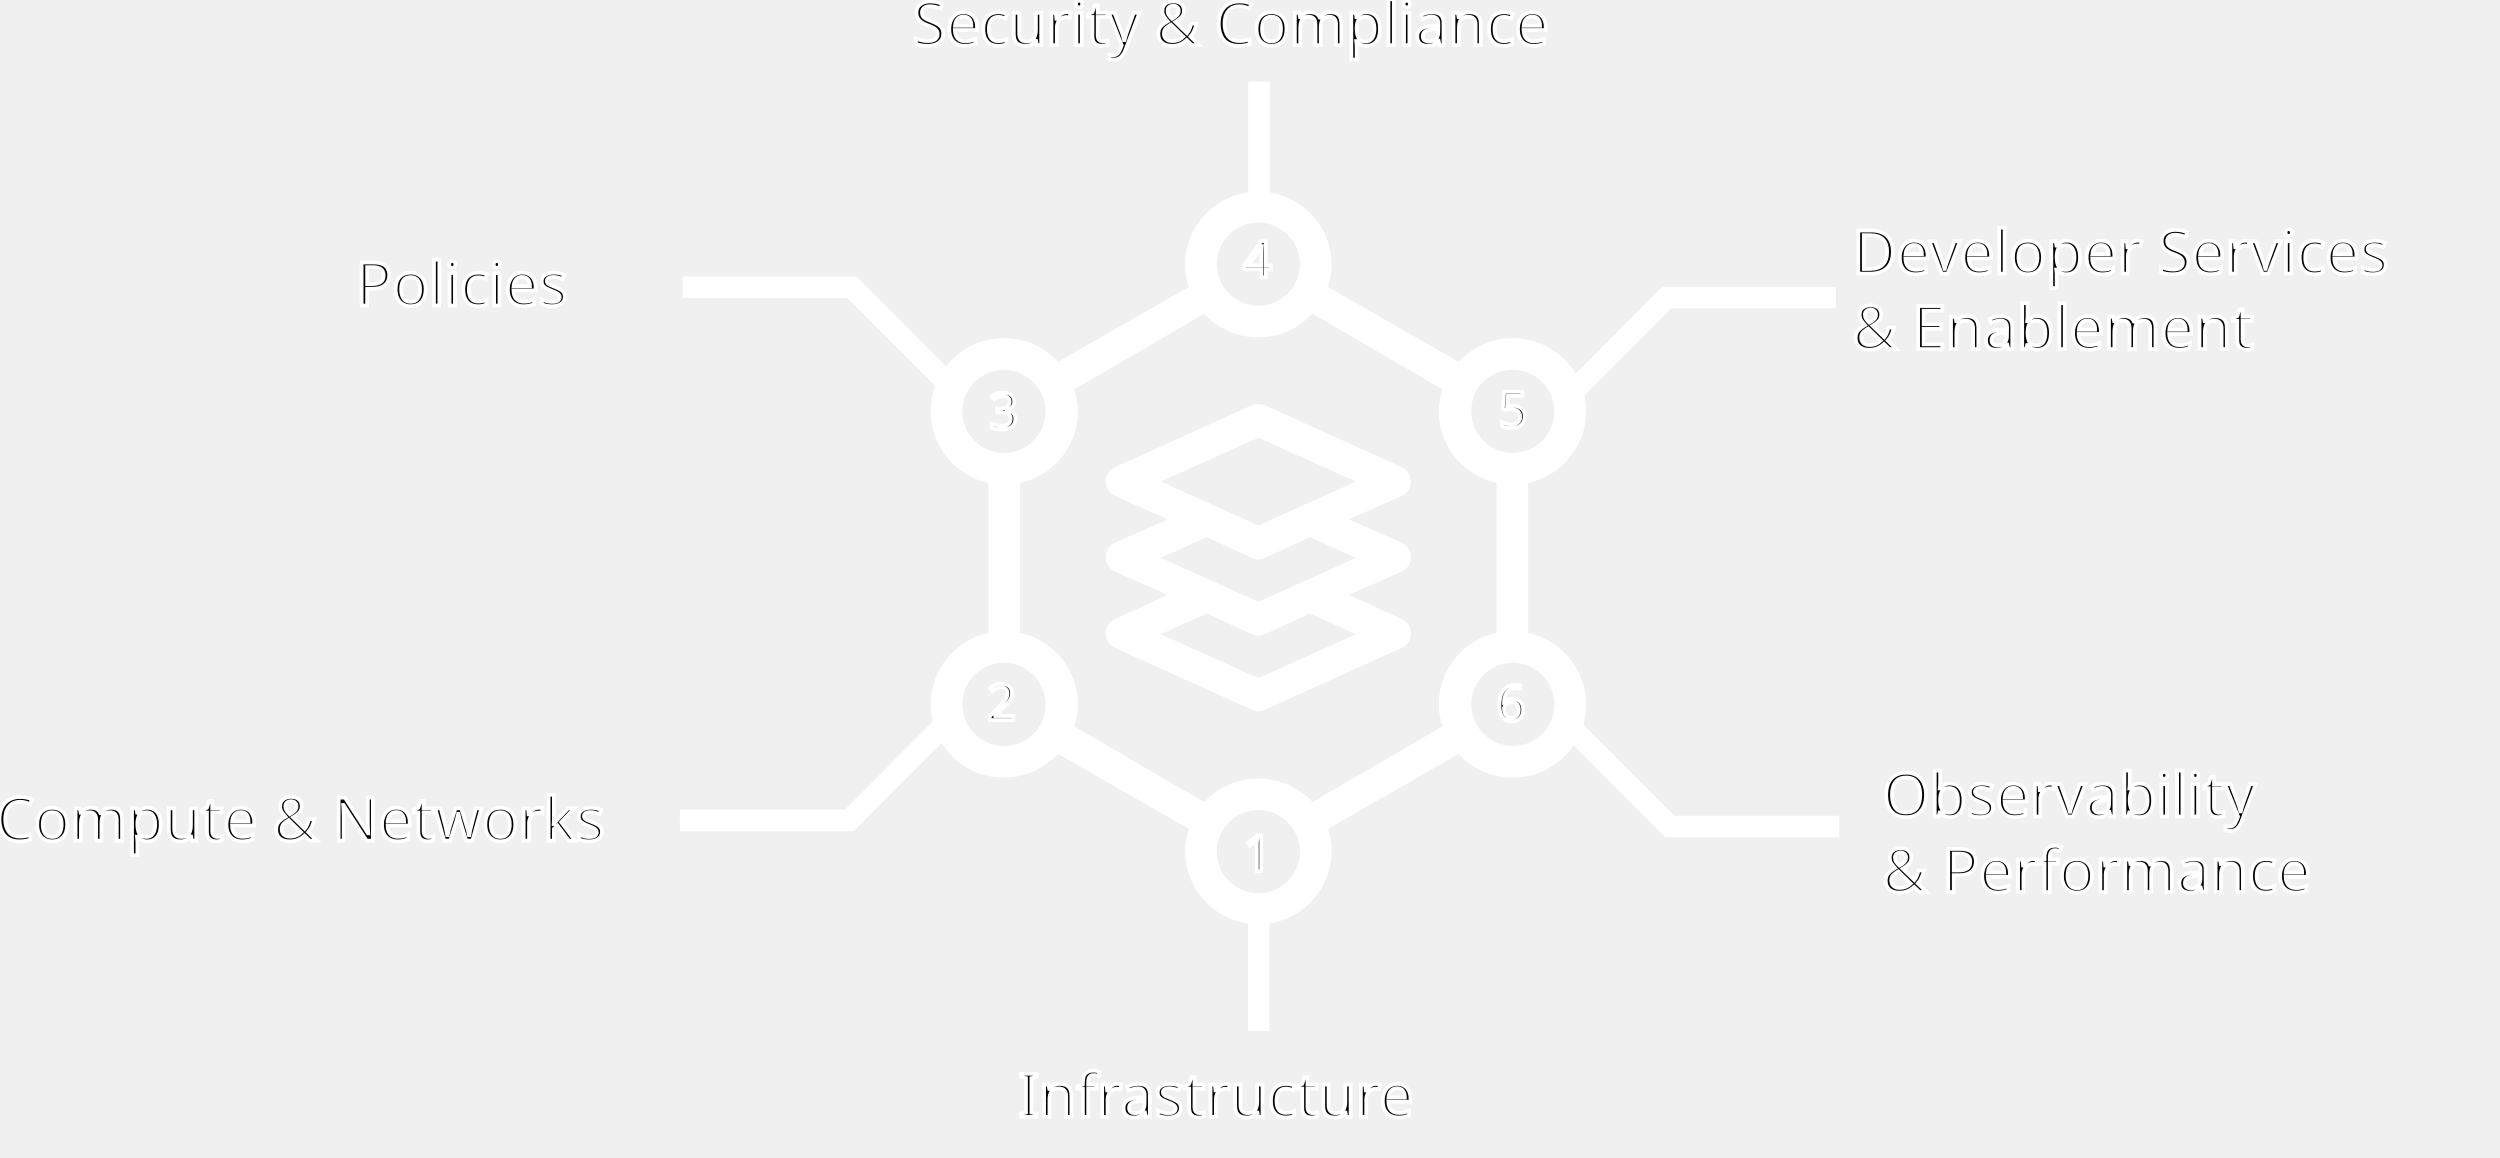
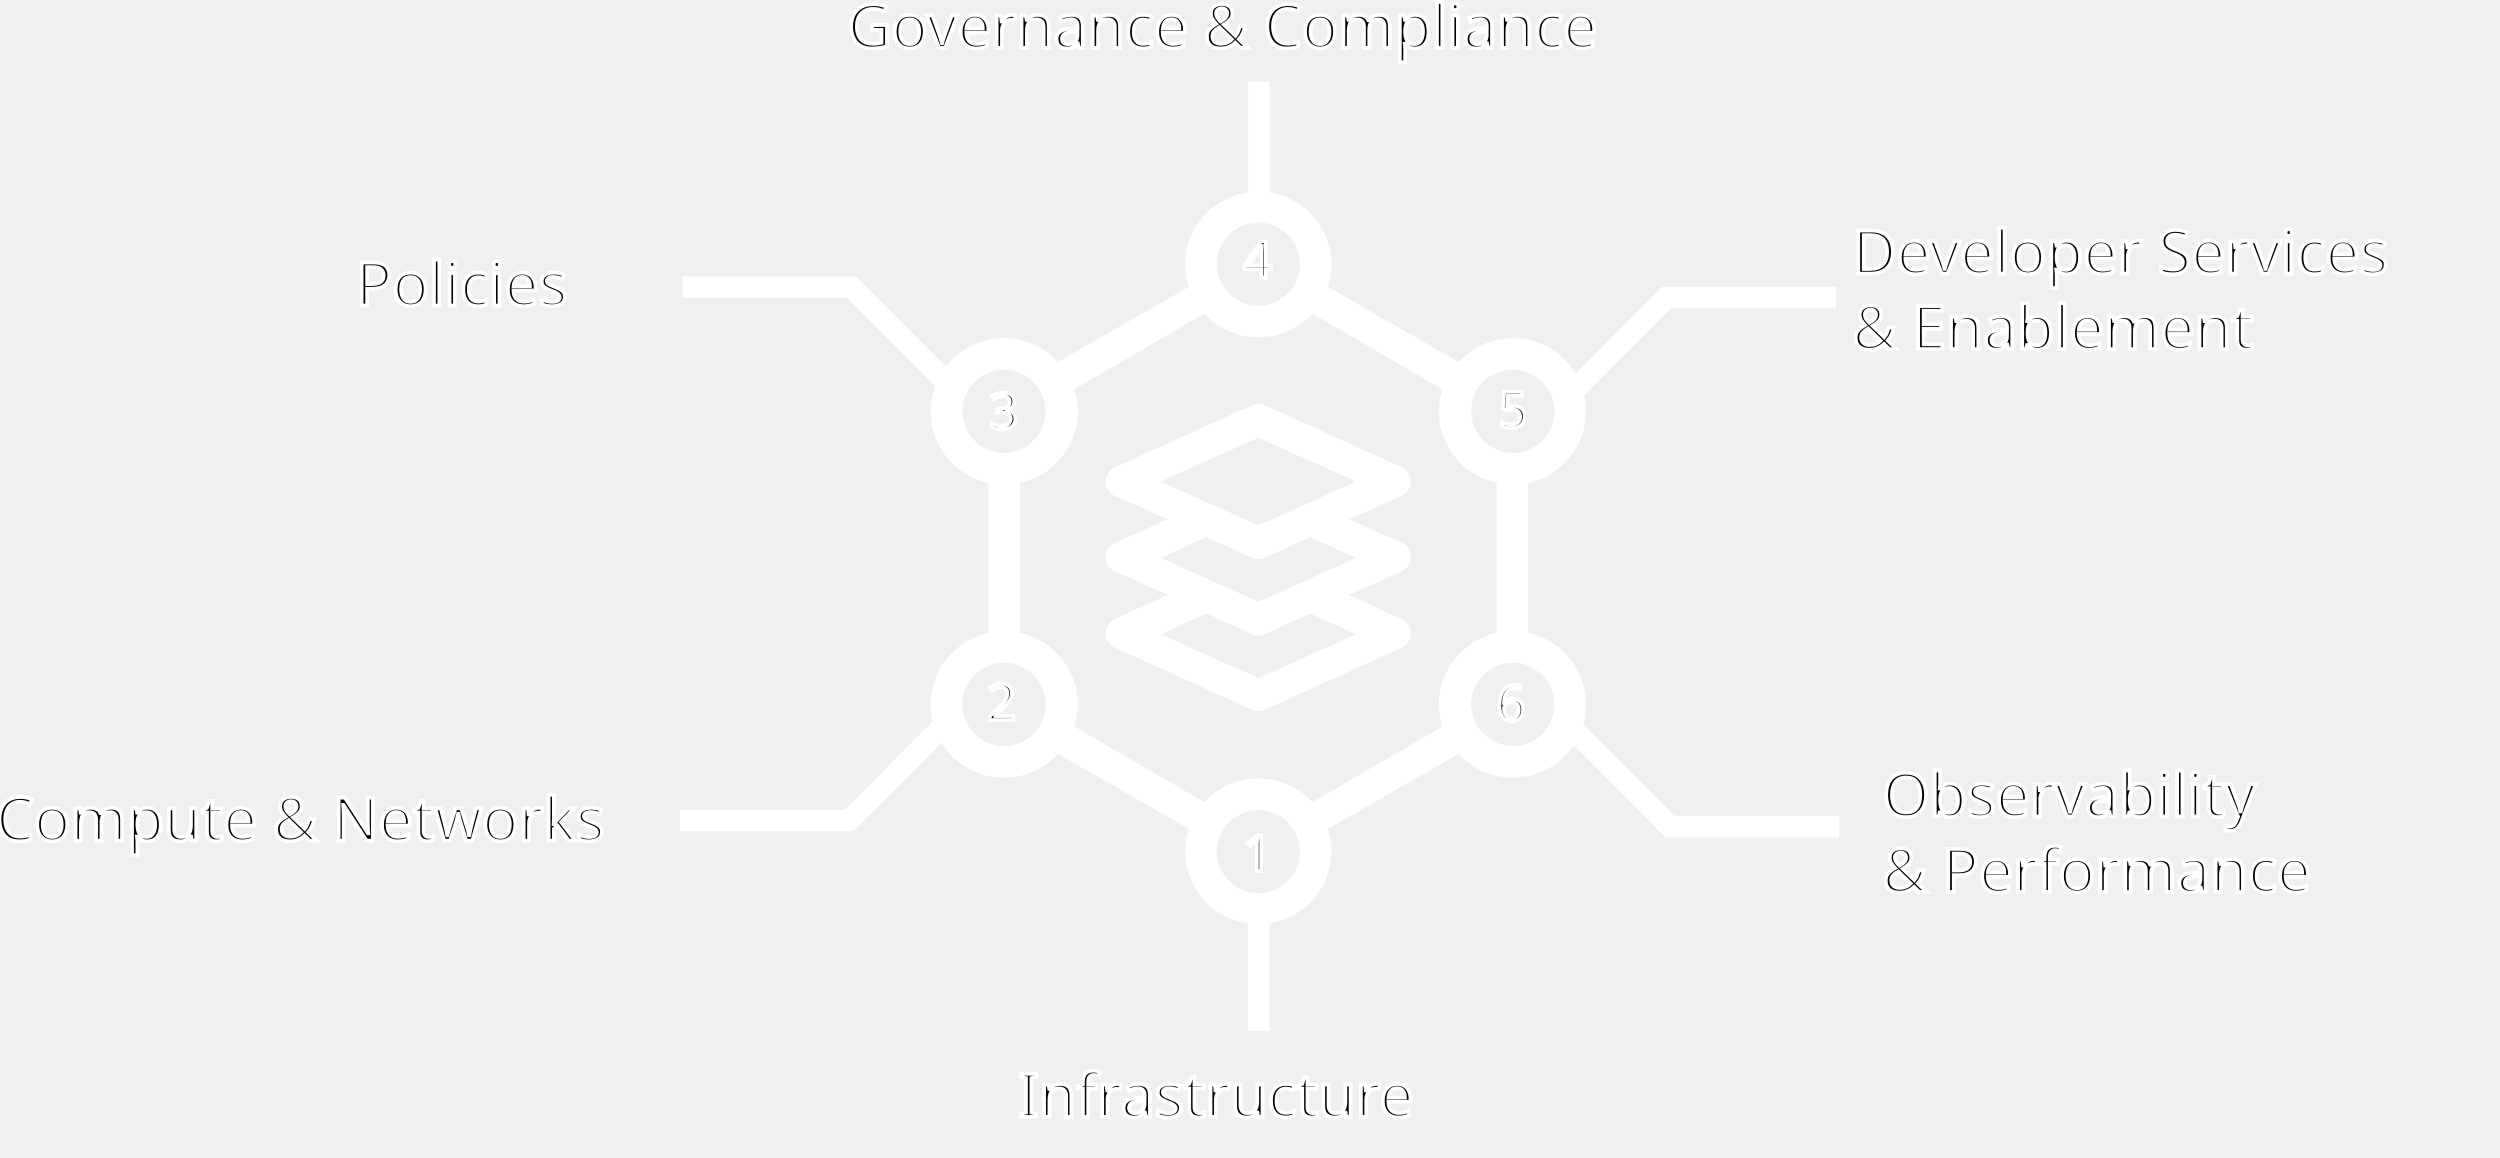
<svg xmlns="http://www.w3.org/2000/svg" width="496.824pt" height="230.1pt" version="1.1" viewBox="0 0 496.824 230.1" id="svg2">
  <defs id="defs2" />
  <g id="path2" style="stroke-width:7.238;stroke-dasharray:none;fill:#ffffff;fill-opacity:1">
    <path style="color:#000000;fill:#ffffff;stroke-width:7.238;stroke-dasharray:none;fill-opacity:1" d="m 280.257,95.7 c 0,-1.226 -0.766,-2.298 -1.839,-2.758 l -27.122,-12.259 c -0.766,-0.306 -1.686,-0.306 -2.451,0 l -27.122,12.259 c -1.073,0.459 -1.839,1.533 -1.839,2.758 0,1.226 0.766,2.298 1.839,2.758 l 10.726,4.75 -10.726,4.75 c -1.073,0.459 -1.839,1.533 -1.839,2.758 0,1.226 0.766,2.298 1.839,2.758 l 10.726,4.75 -10.726,4.903 c -1.073,0.459 -1.839,1.533 -1.839,2.758 0,1.226 0.766,2.298 1.839,2.758 l 27.122,12.259 c 0.459,0.153 0.766,0.306 1.226,0.306 0.459,0 0.919,-0.153 1.226,-0.306 l 27.122,-12.259 c 1.073,-0.459 1.839,-1.533 1.839,-2.758 0,-1.226 -0.766,-2.298 -1.839,-2.758 l -10.726,-4.903 10.726,-4.75 c 1.073,-0.459 1.839,-1.533 1.839,-2.758 0,-1.226 -0.766,-2.298 -1.839,-2.758 l -10.726,-4.75 10.726,-4.75 c 1.072,-0.459 1.838,-1.533 1.838,-2.758 z m -10.42,30.341 -19.766,8.887 -19.766,-8.887 9.5,-4.29 9.04,4.137 c 0.459,0.153 0.766,0.306 1.226,0.306 0.459,0 0.919,-0.153 1.226,-0.306 l 9.04,-4.137 z m 0,-15.17 -19.766,8.887 -19.766,-8.887 9.5,-4.29 9.04,4.137 c 0.459,0.153 0.766,0.306 1.226,0.306 0.459,0 0.919,-0.153 1.226,-0.306 l 9.04,-4.137 z m -19.766,-6.282 -19.766,-8.887 19.766,-8.887 19.766,8.887 z" id="path3" />
    <path style="color:#000000;fill:#ffffff;stroke-width:7.238;stroke-dasharray:none;fill-opacity:1" d="m 248.787,80.545 -27.125,12.262 c -1.126,0.483 -1.928,1.606 -1.928,2.893 0,1.289 0.803,2.414 1.93,2.896 l 10.416,4.611 -10.418,4.613 c -1.126,0.483 -1.928,1.608 -1.928,2.895 0,1.289 0.803,2.414 1.93,2.896 l 10.42,4.613 -10.424,4.766 c -1.125,0.483 -1.926,1.607 -1.926,2.893 0,1.289 0.803,2.414 1.93,2.896 l 27.127,12.26 0.006,0.004 c 0.45,0.15 0.782,0.312 1.275,0.312 0.493,0 0.968,-0.16 1.293,-0.322 l 27.113,-12.254 0.002,-0.002 c 1.126,-0.483 1.928,-1.608 1.928,-2.895 0,-1.287 -0.801,-2.409 -1.926,-2.893 l -0.004,-0.002 -10.42,-4.764 10.42,-4.613 0.002,-0.002 c 1.126,-0.483 1.928,-1.608 1.928,-2.895 0,-1.288 -0.802,-2.412 -1.928,-2.895 h -0.002 l -10.416,-4.613 10.416,-4.611 0.002,-0.002 c 1.125,-0.483 1.926,-1.608 1.926,-2.895 v -0.148 h -0.045 c -0.064,-1.218 -0.804,-2.281 -1.881,-2.744 l -0.004,-0.002 -27.121,-12.26 h -0.004 c -0.804,-0.322 -1.758,-0.322 -2.562,0 z m 0.113,0.277 h 0.002 c 0.726,-0.29 1.61,-0.29 2.336,0 l 27.119,12.256 0.002,0.002 c 1.019,0.436 1.748,1.455 1.748,2.619 0,0.061 -0.047,0.106 -0.051,0.166 l -29.984,8.887 29.969,-8.838 c -0.09,1.064 -0.731,1.999 -1.68,2.406 h -0.002 l -11.035,4.887 11.035,4.887 0.002,0.002 c 1.019,0.436 1.748,1.455 1.748,2.619 0,1.163 -0.729,2.185 -1.748,2.621 h -0.002 l -11.031,4.885 11.031,5.041 0.002,0.002 c 1.019,0.436 1.748,1.455 1.748,2.619 0,1.163 -0.729,2.185 -1.748,2.621 h -0.002 l -27.125,12.262 h -0.004 c -0.29,0.144 -0.732,0.291 -1.158,0.291 -0.427,0 -0.71,-0.143 -1.178,-0.299 h -0.002 l -27.109,-12.254 h -0.002 c -1.019,-0.436 -1.748,-1.457 -1.748,-2.621 0,-1.163 0.729,-2.183 1.748,-2.619 l 0.002,-0.002 11.031,-5.041 -11.031,-4.885 h -0.002 c -1.019,-0.436 -1.748,-1.457 -1.748,-2.621 0,-1.163 0.729,-2.183 1.748,-2.619 l 0.002,-0.002 11.035,-4.887 -11.035,-4.887 h -0.002 c -1.019,-0.436 -1.748,-1.457 -1.748,-2.621 0,-1.163 0.729,-2.183 1.748,-2.619 l 0.002,-0.002 z m 1.172,23.93 0.06,-0.027 20.07,-9.023 -20.131,-9.051 -20.133,9.051 z m 0,-17.773 19.4,8.723 -19.4,8.723 -19.4,-8.723 z m -10.268,19.438 -9.863,4.455 20.131,9.051 20.129,-9.051 -0.303,-0.137 -9.561,-4.318 -9.105,4.166 -0.002,0.002 c -0.29,0.144 -0.734,0.291 -1.16,0.291 -0.427,0 -0.708,-0.143 -1.176,-0.299 h -0.002 z m 0,0.328 8.984,4.113 0.008,0.002 c 0.45,0.15 0.78,0.314 1.273,0.314 0.49,0 0.964,-0.159 1.289,-0.32 l 0.006,-0.002 8.973,-4.107 9.135,4.127 -19.4,8.723 -19.402,-8.723 z m 0,14.842 -9.863,4.455 20.131,9.051 20.129,-9.051 -0.303,-0.137 -9.561,-4.318 -9.105,4.166 -0.002,0.002 c -0.29,0.144 -0.734,0.291 -1.16,0.291 -0.427,0 -0.708,-0.143 -1.176,-0.299 h -0.002 z m 0,0.328 8.984,4.113 0.008,0.002 c 0.45,0.15 0.78,0.314 1.273,0.314 0.49,0 0.964,-0.159 1.289,-0.32 l 0.006,-0.002 8.973,-4.107 9.135,4.127 -19.4,8.723 -19.402,-8.723 z" id="path6" />
  </g>
  <path style="fill:none;stroke:#ffffff;stroke-width:4.276;stroke-linecap:butt;stroke-linejoin:miter;stroke-opacity:1" d="m 188.465,143.267 -19.719,19.779 h -33.642" id="path4" />
  <path style="fill:none;stroke:#ffffff;stroke-width:4.276;stroke-linecap:butt;stroke-linejoin:miter;stroke-opacity:1;stroke-dasharray:none" d="M 188.986,76.841 169.268,57.063 H 135.626" id="path4-6" />
  <path style="fill:none;stroke:#ffffff;stroke-width:4.276;stroke-linecap:butt;stroke-linejoin:miter;stroke-opacity:1" d="m 311.479,78.92 19.719,-19.779 h 33.642" id="path4-7" />
  <path style="fill:none;stroke:#ffffff;stroke-width:4.276;stroke-linecap:butt;stroke-linejoin:miter;stroke-opacity:1" d="m 312.136,144.483 19.719,19.779 h 33.642" id="path4-5" />
  <path style="fill:none;stroke:#ffffff;stroke-width:4.276;stroke-linecap:butt;stroke-linejoin:miter;stroke-opacity:1" d="m 250.159,181.361 v 23.531" id="path5" />
  <path style="fill:none;stroke:#ffffff;stroke-width:4.276;stroke-linecap:butt;stroke-linejoin:miter;stroke-opacity:1" d="m 250.194,16.212 v 23.531" id="path5-3" />
  <text xml:space="preserve" style="font-style:normal;font-variant:normal;font-weight:normal;font-stretch:normal;font-size:12px;line-height:1.25;font-family:'Lilex Nerd Font';-inkscape-font-specification:'Lilex Nerd Font, Normal';font-variant-ligatures:normal;font-variant-caps:normal;font-variant-numeric:normal;font-variant-east-asian:normal;fill:#000000;fill-opacity:1;stroke:#ffffff;stroke-width:0.75" x="202.409" y="221.956" id="text287">
    <tspan id="tspan287" style="font-style:normal;font-variant:normal;font-weight:normal;font-stretch:normal;font-size:12px;font-family:'Lilex Nerd Font';-inkscape-font-specification:'Lilex Nerd Font, Normal';font-variant-ligatures:normal;font-variant-caps:normal;font-variant-numeric:normal;font-variant-east-asian:normal;stroke-width:0.75;stroke:#ffffff" x="202.409" y="221.956">Infrastructure</tspan>
  </text>
  <text xml:space="preserve" style="font-style:normal;font-variant:normal;font-weight:normal;font-stretch:normal;font-size:12px;line-height:1.25;font-family:'Lilex Nerd Font';-inkscape-font-specification:'Lilex Nerd Font, Normal';font-variant-ligatures:normal;font-variant-caps:normal;font-variant-numeric:normal;font-variant-east-asian:normal;fill:#000000;fill-opacity:1;stroke:#ffffff;stroke-width:0.75" x="-0.84" y="167.076" id="text287-6">
    <tspan id="tspan287-0" style="font-style:normal;font-variant:normal;font-weight:normal;font-stretch:normal;font-size:12px;font-family:'Lilex Nerd Font';-inkscape-font-specification:'Lilex Nerd Font, Normal';font-variant-ligatures:normal;font-variant-caps:normal;font-variant-numeric:normal;font-variant-east-asian:normal;stroke-width:0.75;stroke:#ffffff" x="-0.84" y="167.076">Compute &amp; Networks</tspan>
  </text>
  <text xml:space="preserve" style="font-style:normal;font-variant:normal;font-weight:normal;font-stretch:normal;font-size:12px;line-height:1.25;font-family:'Lilex Nerd Font';-inkscape-font-specification:'Lilex Nerd Font, Normal';font-variant-ligatures:normal;font-variant-caps:normal;font-variant-numeric:normal;font-variant-east-asian:normal;fill:#000000;fill-opacity:1;stroke:#ffffff;stroke-width:0.75" x="70.71" y="60.727" id="text287-2">
    <tspan id="tspan287-7" style="font-style:normal;font-variant:normal;font-weight:normal;font-stretch:normal;font-size:12px;font-family:'Lilex Nerd Font';-inkscape-font-specification:'Lilex Nerd Font, Normal';font-variant-ligatures:normal;font-variant-caps:normal;font-variant-numeric:normal;font-variant-east-asian:normal;stroke-width:0.75;stroke:#ffffff" x="70.71" y="60.727">Policies</tspan>
  </text>
-   <text xml:space="preserve" style="font-style:normal;font-variant:normal;font-weight:normal;font-stretch:normal;font-size:12px;line-height:1.25;font-family:'Lilex Nerd Font';-inkscape-font-specification:'Lilex Nerd Font, Normal';font-variant-ligatures:normal;font-variant-caps:normal;font-variant-numeric:normal;font-variant-east-asian:normal;fill:#000000;fill-opacity:1;stroke:#ffffff;stroke-width:0.75" x="181.411" y="8.976" id="text287-3">
-     <tspan id="tspan287-2" style="font-style:normal;font-variant:normal;font-weight:normal;font-stretch:normal;font-size:12px;font-family:'Lilex Nerd Font';-inkscape-font-specification:'Lilex Nerd Font, Normal';font-variant-ligatures:normal;font-variant-caps:normal;font-variant-numeric:normal;font-variant-east-asian:normal;stroke-width:0.75;stroke:#ffffff" x="181.411" y="8.976">Security &amp; Compliance</tspan>
+   <text xml:space="preserve" style="font-style:normal;font-variant:normal;font-weight:normal;font-stretch:normal;font-size:12px;line-height:1.25;font-family:'Lilex Nerd Font';-inkscape-font-specification:'Lilex Nerd Font, Normal';font-variant-ligatures:normal;font-variant-caps:normal;font-variant-numeric:normal;font-variant-east-asian:normal;fill:#000000;fill-opacity:1;stroke:#ffffff;stroke-width:0.75" x="168.418" y="9.506" id="text287-3">
+     <tspan id="tspan287-2" style="font-style:normal;font-variant:normal;font-weight:normal;font-stretch:normal;font-size:12px;font-family:'Lilex Nerd Font';-inkscape-font-specification:'Lilex Nerd Font, Normal';font-variant-ligatures:normal;font-variant-caps:normal;font-variant-numeric:normal;font-variant-east-asian:normal;stroke:#ffffff;stroke-width:0.75" x="168.418" y="9.506">Governance &amp; Compliance</tspan>
  </text>
  <text xml:space="preserve" style="font-style:normal;font-variant:normal;font-weight:normal;font-stretch:normal;font-size:12px;line-height:1.25;font-family:'Lilex Nerd Font';-inkscape-font-specification:'Lilex Nerd Font, Normal';font-variant-ligatures:normal;font-variant-caps:normal;font-variant-numeric:normal;font-variant-east-asian:normal;fill:#000000;fill-opacity:1;stroke:#ffffff;stroke-width:0.75" x="368.136" y="54.377" id="text287-9">
    <tspan id="tspan287-9" style="font-style:normal;font-variant:normal;font-weight:normal;font-stretch:normal;font-size:12px;font-family:'Lilex Nerd Font';-inkscape-font-specification:'Lilex Nerd Font, Normal';font-variant-ligatures:normal;font-variant-caps:normal;font-variant-numeric:normal;font-variant-east-asian:normal;stroke-width:0.75;stroke:#ffffff" x="368.136" y="54.377">Developer Services</tspan>
    <tspan style="font-style:normal;font-variant:normal;font-weight:normal;font-stretch:normal;font-size:12px;font-family:'Lilex Nerd Font';-inkscape-font-specification:'Lilex Nerd Font, Normal';font-variant-ligatures:normal;font-variant-caps:normal;font-variant-numeric:normal;font-variant-east-asian:normal;stroke-width:0.75;stroke:#ffffff" x="368.136" y="69.377" id="tspan288">&amp; Enablement</tspan>
  </text>
  <g id="g1-14" transform="translate(177.2276,-182.6558)" style="stroke:#ffffff">
    <text xml:space="preserve" style="font-style:normal;font-variant:normal;font-weight:normal;font-stretch:normal;font-size:12px;line-height:1.25;font-family:'Lilex Nerd Font';-inkscape-font-specification:'Lilex Nerd Font, Normal';font-variant-ligatures:normal;font-variant-caps:normal;font-variant-numeric:normal;font-variant-east-asian:normal;fill:#000000;fill-opacity:1;stroke:#ffffff;stroke-width:0.75" x="196.882" y="344.921" id="text287-91">
      <tspan id="tspan287-07" style="font-style:normal;font-variant:normal;font-weight:normal;font-stretch:normal;font-size:12px;font-family:'Lilex Nerd Font';-inkscape-font-specification:'Lilex Nerd Font, Normal';font-variant-ligatures:normal;font-variant-caps:normal;font-variant-numeric:normal;font-variant-east-asian:normal;stroke-width:0.75;stroke:#ffffff" x="196.882" y="344.921">Observability</tspan>
      <tspan style="font-style:normal;font-variant:normal;font-weight:normal;font-stretch:normal;font-size:12px;font-family:'Lilex Nerd Font';-inkscape-font-specification:'Lilex Nerd Font, Normal';font-variant-ligatures:normal;font-variant-caps:normal;font-variant-numeric:normal;font-variant-east-asian:normal;stroke-width:0.75;stroke:#ffffff" x="196.882" y="359.921" id="tspan289">&amp; Performance</tspan>
    </text>
  </g>
  <text xml:space="preserve" style="font-style:normal;font-variant:normal;font-weight:normal;font-stretch:normal;font-size:10px;line-height:1.25;font-family:'Lilex Nerd Font';-inkscape-font-specification:'Lilex Nerd Font, Normal';font-variant-ligatures:normal;font-variant-caps:normal;font-variant-numeric:normal;font-variant-east-asian:normal;fill:#000000;fill-opacity:1;stroke:#ffffff;stroke-width:0.75" x="247.087" y="173.139" id="text860">
    <tspan id="tspan860" style="font-style:normal;font-variant:normal;font-weight:normal;font-stretch:normal;font-size:10px;font-family:'Lilex Nerd Font';-inkscape-font-specification:'Lilex Nerd Font, Normal';font-variant-ligatures:normal;font-variant-caps:normal;font-variant-numeric:normal;font-variant-east-asian:normal;stroke-width:0.75;stroke:#ffffff" x="247.087" y="173.139">1</tspan>
  </text>
  <text xml:space="preserve" style="font-style:normal;font-variant:normal;font-weight:normal;font-stretch:normal;font-size:10px;line-height:1.25;font-family:'Lilex Nerd Font';-inkscape-font-specification:'Lilex Nerd Font, Normal';font-variant-ligatures:normal;font-variant-caps:normal;font-variant-numeric:normal;font-variant-east-asian:normal;fill:#000000;fill-opacity:1;stroke:#ffffff;stroke-width:0.75" x="196.204" y="143.091" id="text860-0">
    <tspan id="tspan860-4" style="font-style:normal;font-variant:normal;font-weight:normal;font-stretch:normal;font-size:10px;font-family:'Lilex Nerd Font';-inkscape-font-specification:'Lilex Nerd Font, Normal';font-variant-ligatures:normal;font-variant-caps:normal;font-variant-numeric:normal;font-variant-east-asian:normal;stroke-width:0.75;stroke:#ffffff" x="196.204" y="143.091">2</tspan>
  </text>
  <g id="g1" transform="translate(-50.41263,-87.83334)" style="stroke:#ffffff">
    <text xml:space="preserve" style="font-style:normal;font-variant:normal;font-weight:normal;font-stretch:normal;font-size:10px;line-height:1.25;font-family:'Lilex Nerd Font';-inkscape-font-specification:'Lilex Nerd Font, Normal';font-variant-ligatures:normal;font-variant-caps:normal;font-variant-numeric:normal;font-variant-east-asian:normal;fill:#000000;fill-opacity:1;stroke:#ffffff;stroke-width:0.75" x="247.037" y="173.082" id="text860-2">
      <tspan id="tspan860-9" style="font-style:normal;font-variant:normal;font-weight:normal;font-stretch:normal;font-size:10px;font-family:'Lilex Nerd Font';-inkscape-font-specification:'Lilex Nerd Font, Normal';font-variant-ligatures:normal;font-variant-caps:normal;font-variant-numeric:normal;font-variant-east-asian:normal;stroke-width:0.75;stroke:#ffffff" x="247.037" y="173.082">3</tspan>
    </text>
  </g>
  <text xml:space="preserve" style="font-style:normal;font-variant:normal;font-weight:normal;font-stretch:normal;font-size:10px;line-height:1.25;font-family:'Lilex Nerd Font';-inkscape-font-specification:'Lilex Nerd Font, Normal';font-variant-ligatures:normal;font-variant-caps:normal;font-variant-numeric:normal;font-variant-east-asian:normal;fill:#000000;fill-opacity:1;stroke:#ffffff;stroke-width:0.75" x="247.057" y="55.135" id="text860-1">
    <tspan id="tspan860-0" style="font-style:normal;font-variant:normal;font-weight:normal;font-stretch:normal;font-size:10px;font-family:'Lilex Nerd Font';-inkscape-font-specification:'Lilex Nerd Font, Normal';font-variant-ligatures:normal;font-variant-caps:normal;font-variant-numeric:normal;font-variant-east-asian:normal;stroke-width:0.75;stroke:#ffffff" x="247.057" y="55.135">4</tspan>
  </text>
  <text xml:space="preserve" style="font-style:normal;font-variant:normal;font-weight:normal;font-stretch:normal;font-size:10px;line-height:1.25;font-family:'Lilex Nerd Font';-inkscape-font-specification:'Lilex Nerd Font, Normal';font-variant-ligatures:normal;font-variant-caps:normal;font-variant-numeric:normal;font-variant-east-asian:normal;fill:#000000;fill-opacity:1;stroke:#ffffff;stroke-width:0.75" x="297.861" y="85.003" id="text860-22">
    <tspan id="tspan860-2" style="font-style:normal;font-variant:normal;font-weight:normal;font-stretch:normal;font-size:10px;font-family:'Lilex Nerd Font';-inkscape-font-specification:'Lilex Nerd Font, Normal';font-variant-ligatures:normal;font-variant-caps:normal;font-variant-numeric:normal;font-variant-east-asian:normal;stroke-width:0.75;stroke:#ffffff" x="297.861" y="85.003">5</tspan>
  </text>
  <text xml:space="preserve" style="font-style:normal;font-variant:normal;font-weight:normal;font-stretch:normal;font-size:10px;line-height:1.25;font-family:'Lilex Nerd Font';-inkscape-font-specification:'Lilex Nerd Font, Normal';font-variant-ligatures:normal;font-variant-caps:normal;font-variant-numeric:normal;font-variant-east-asian:normal;fill:#000000;fill-opacity:1;stroke:#ffffff;stroke-width:0.75" x="297.443" y="143.314" id="text860-5">
    <tspan id="tspan860-5" style="font-style:normal;font-variant:normal;font-weight:normal;font-stretch:normal;font-size:10px;font-family:'Lilex Nerd Font';-inkscape-font-specification:'Lilex Nerd Font, Normal';font-variant-ligatures:normal;font-variant-caps:normal;font-variant-numeric:normal;font-variant-east-asian:normal;stroke-width:0.75;stroke:#ffffff" x="297.443" y="143.314">6</tspan>
  </text>
  <path d="M 303.55,125.888 V 95.855 c 6.589,-1.379 11.492,-7.201 11.492,-14.097 0,-7.968 -6.436,-14.404 -14.404,-14.404 -4.29,0 -7.968,1.839 -10.726,4.75 l -26.202,-15.017 c 0.459,-1.379 0.766,-2.911 0.766,-4.444 0,-7.968 -6.436,-14.404 -14.404,-14.404 -7.968,0 -14.404,6.436 -14.404,14.404 0,1.533 0.306,3.064 0.766,4.444 l -26.201,15.018 c -2.605,-2.911 -6.436,-4.75 -10.726,-4.75 -7.968,0 -14.404,6.436 -14.404,14.404 0,6.895 4.903,12.718 11.492,14.097 v 30.033 c -6.589,1.379 -11.492,7.201 -11.492,14.097 0,7.968 6.436,14.404 14.404,14.404 4.29,0 7.968,-1.839 10.726,-4.75 l 26.202,15.017 c -0.459,1.379 -0.766,2.911 -0.766,4.444 0,7.968 6.436,14.404 14.404,14.404 7.968,0 14.404,-6.436 14.404,-14.404 0,-1.533 -0.306,-3.064 -0.766,-4.444 l 26.202,-15.019 c 2.605,2.911 6.436,4.75 10.726,4.75 7.968,0 14.404,-6.436 14.404,-14.404 0,-6.895 -4.904,-12.717 -11.493,-14.097 z m -2.911,-52.559 c 4.597,0 8.428,3.831 8.428,8.428 0,4.597 -3.831,8.428 -8.428,8.428 -4.597,0 -8.428,-3.831 -8.428,-8.428 0,-4.75 3.678,-8.428 8.428,-8.428 z m -50.566,-29.266 c 4.597,0 8.428,3.831 8.428,8.428 0,4.597 -3.831,8.428 -8.428,8.428 -4.597,0 -8.428,-3.831 -8.428,-8.428 0,-4.598 3.831,-8.428 8.428,-8.428 z m -58.994,37.694 c 0,-4.597 3.831,-8.428 8.428,-8.428 4.597,0 8.428,3.831 8.428,8.428 0,4.597 -3.831,8.428 -8.428,8.428 -4.597,0 -8.428,-3.831 -8.428,-8.428 z m 8.428,66.655 c -4.597,0 -8.428,-3.831 -8.428,-8.428 0,-4.597 3.831,-8.428 8.428,-8.428 4.597,0 8.428,3.831 8.428,8.428 0,4.75 -3.678,8.428 -8.428,8.428 z m 50.566,29.266 c -4.597,0 -8.428,-3.831 -8.428,-8.428 0,-4.597 3.831,-8.428 8.428,-8.428 4.597,0 8.428,3.831 8.428,8.428 0,4.598 -3.831,8.428 -8.428,8.428 z m 10.726,-18.081 c -2.605,-2.911 -6.436,-4.75 -10.726,-4.75 -4.29,0 -7.968,1.839 -10.726,4.75 l -26.049,-15.17 c 0.459,-1.379 0.766,-2.911 0.766,-4.444 0,-6.895 -4.903,-12.718 -11.492,-14.097 V 95.854 c 6.589,-1.379 11.492,-7.201 11.492,-14.097 0,-1.533 -0.306,-3.064 -0.766,-4.444 l 26.049,-15.17 c 2.605,2.911 6.436,4.75 10.726,4.75 4.29,0 7.968,-1.839 10.726,-4.75 l 26.049,15.17 c -0.459,1.379 -0.766,2.912 -0.766,4.444 0,6.895 4.903,12.718 11.492,14.097 v 30.033 c -6.589,1.379 -11.492,7.201 -11.492,14.097 0,1.533 0.306,3.064 0.766,4.444 z m 39.84,-11.185 c -4.597,0 -8.428,-3.831 -8.428,-8.428 0,-4.597 3.831,-8.428 8.428,-8.428 4.597,0 8.428,3.831 8.428,8.428 0,4.75 -3.831,8.428 -8.428,8.428 z" id="path1" style="stroke-width:0.299;stroke:#ffffff;stroke-opacity:1;fill:#ffffff;fill-opacity:1" />
</svg>
